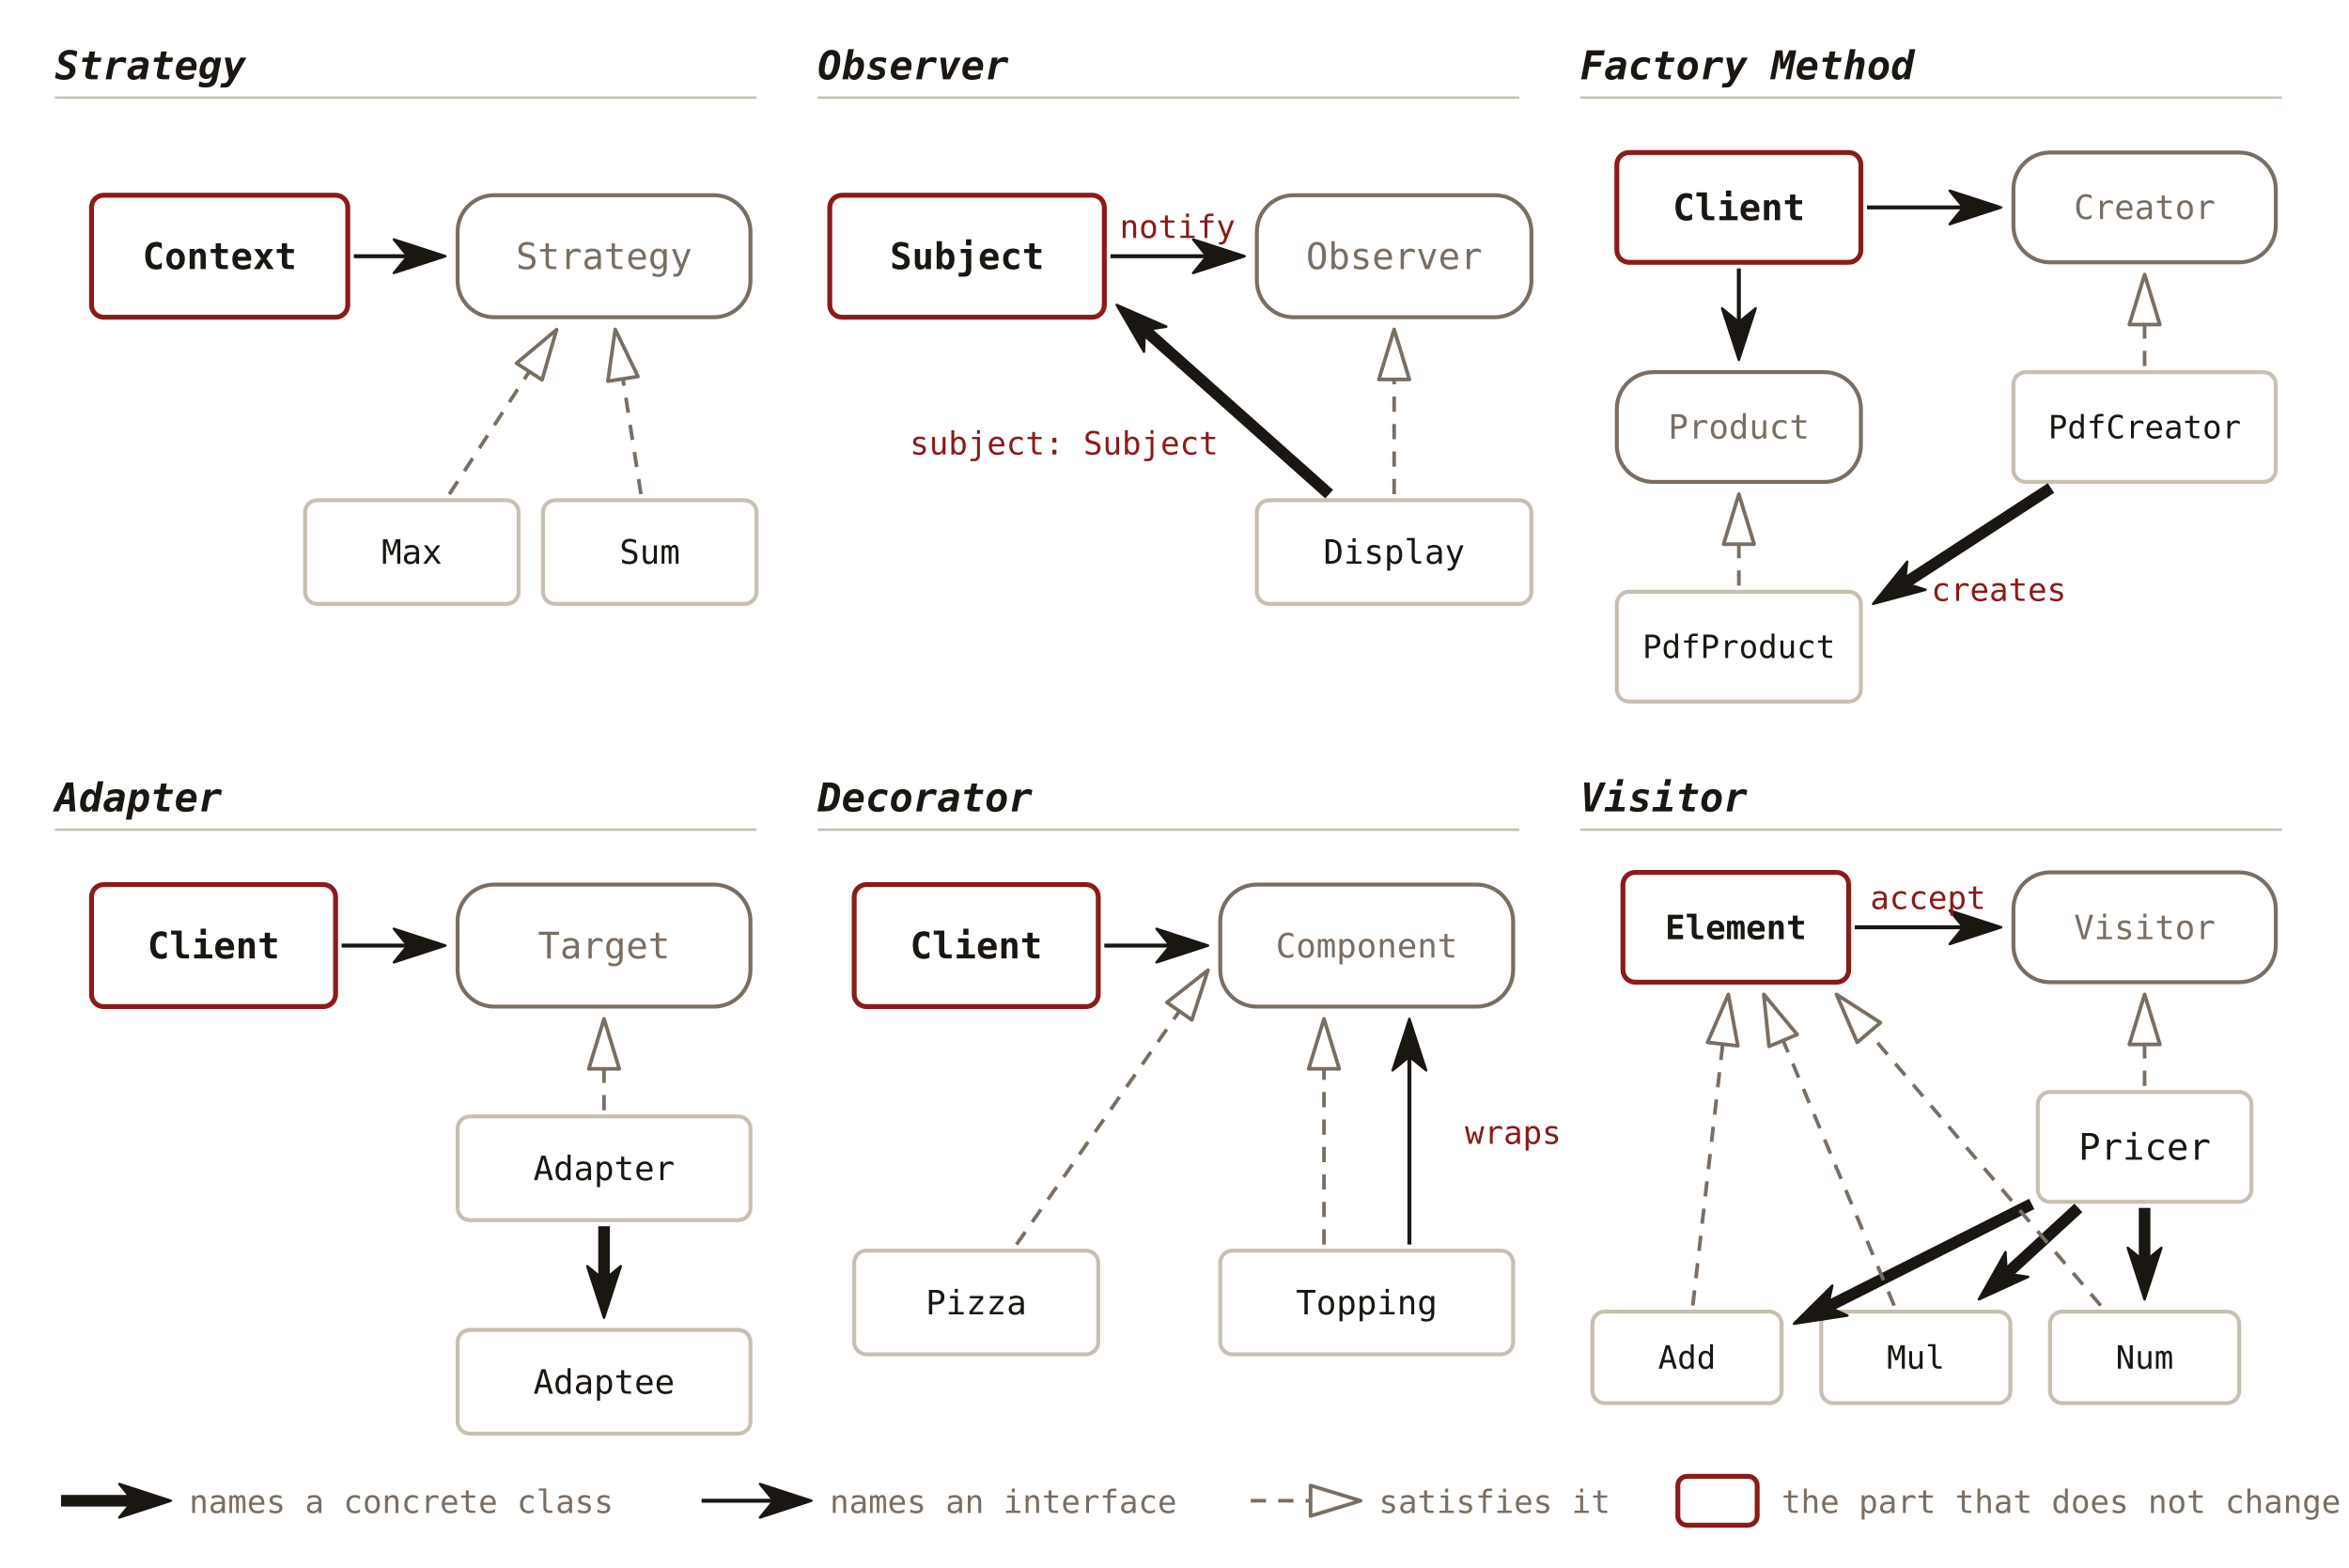
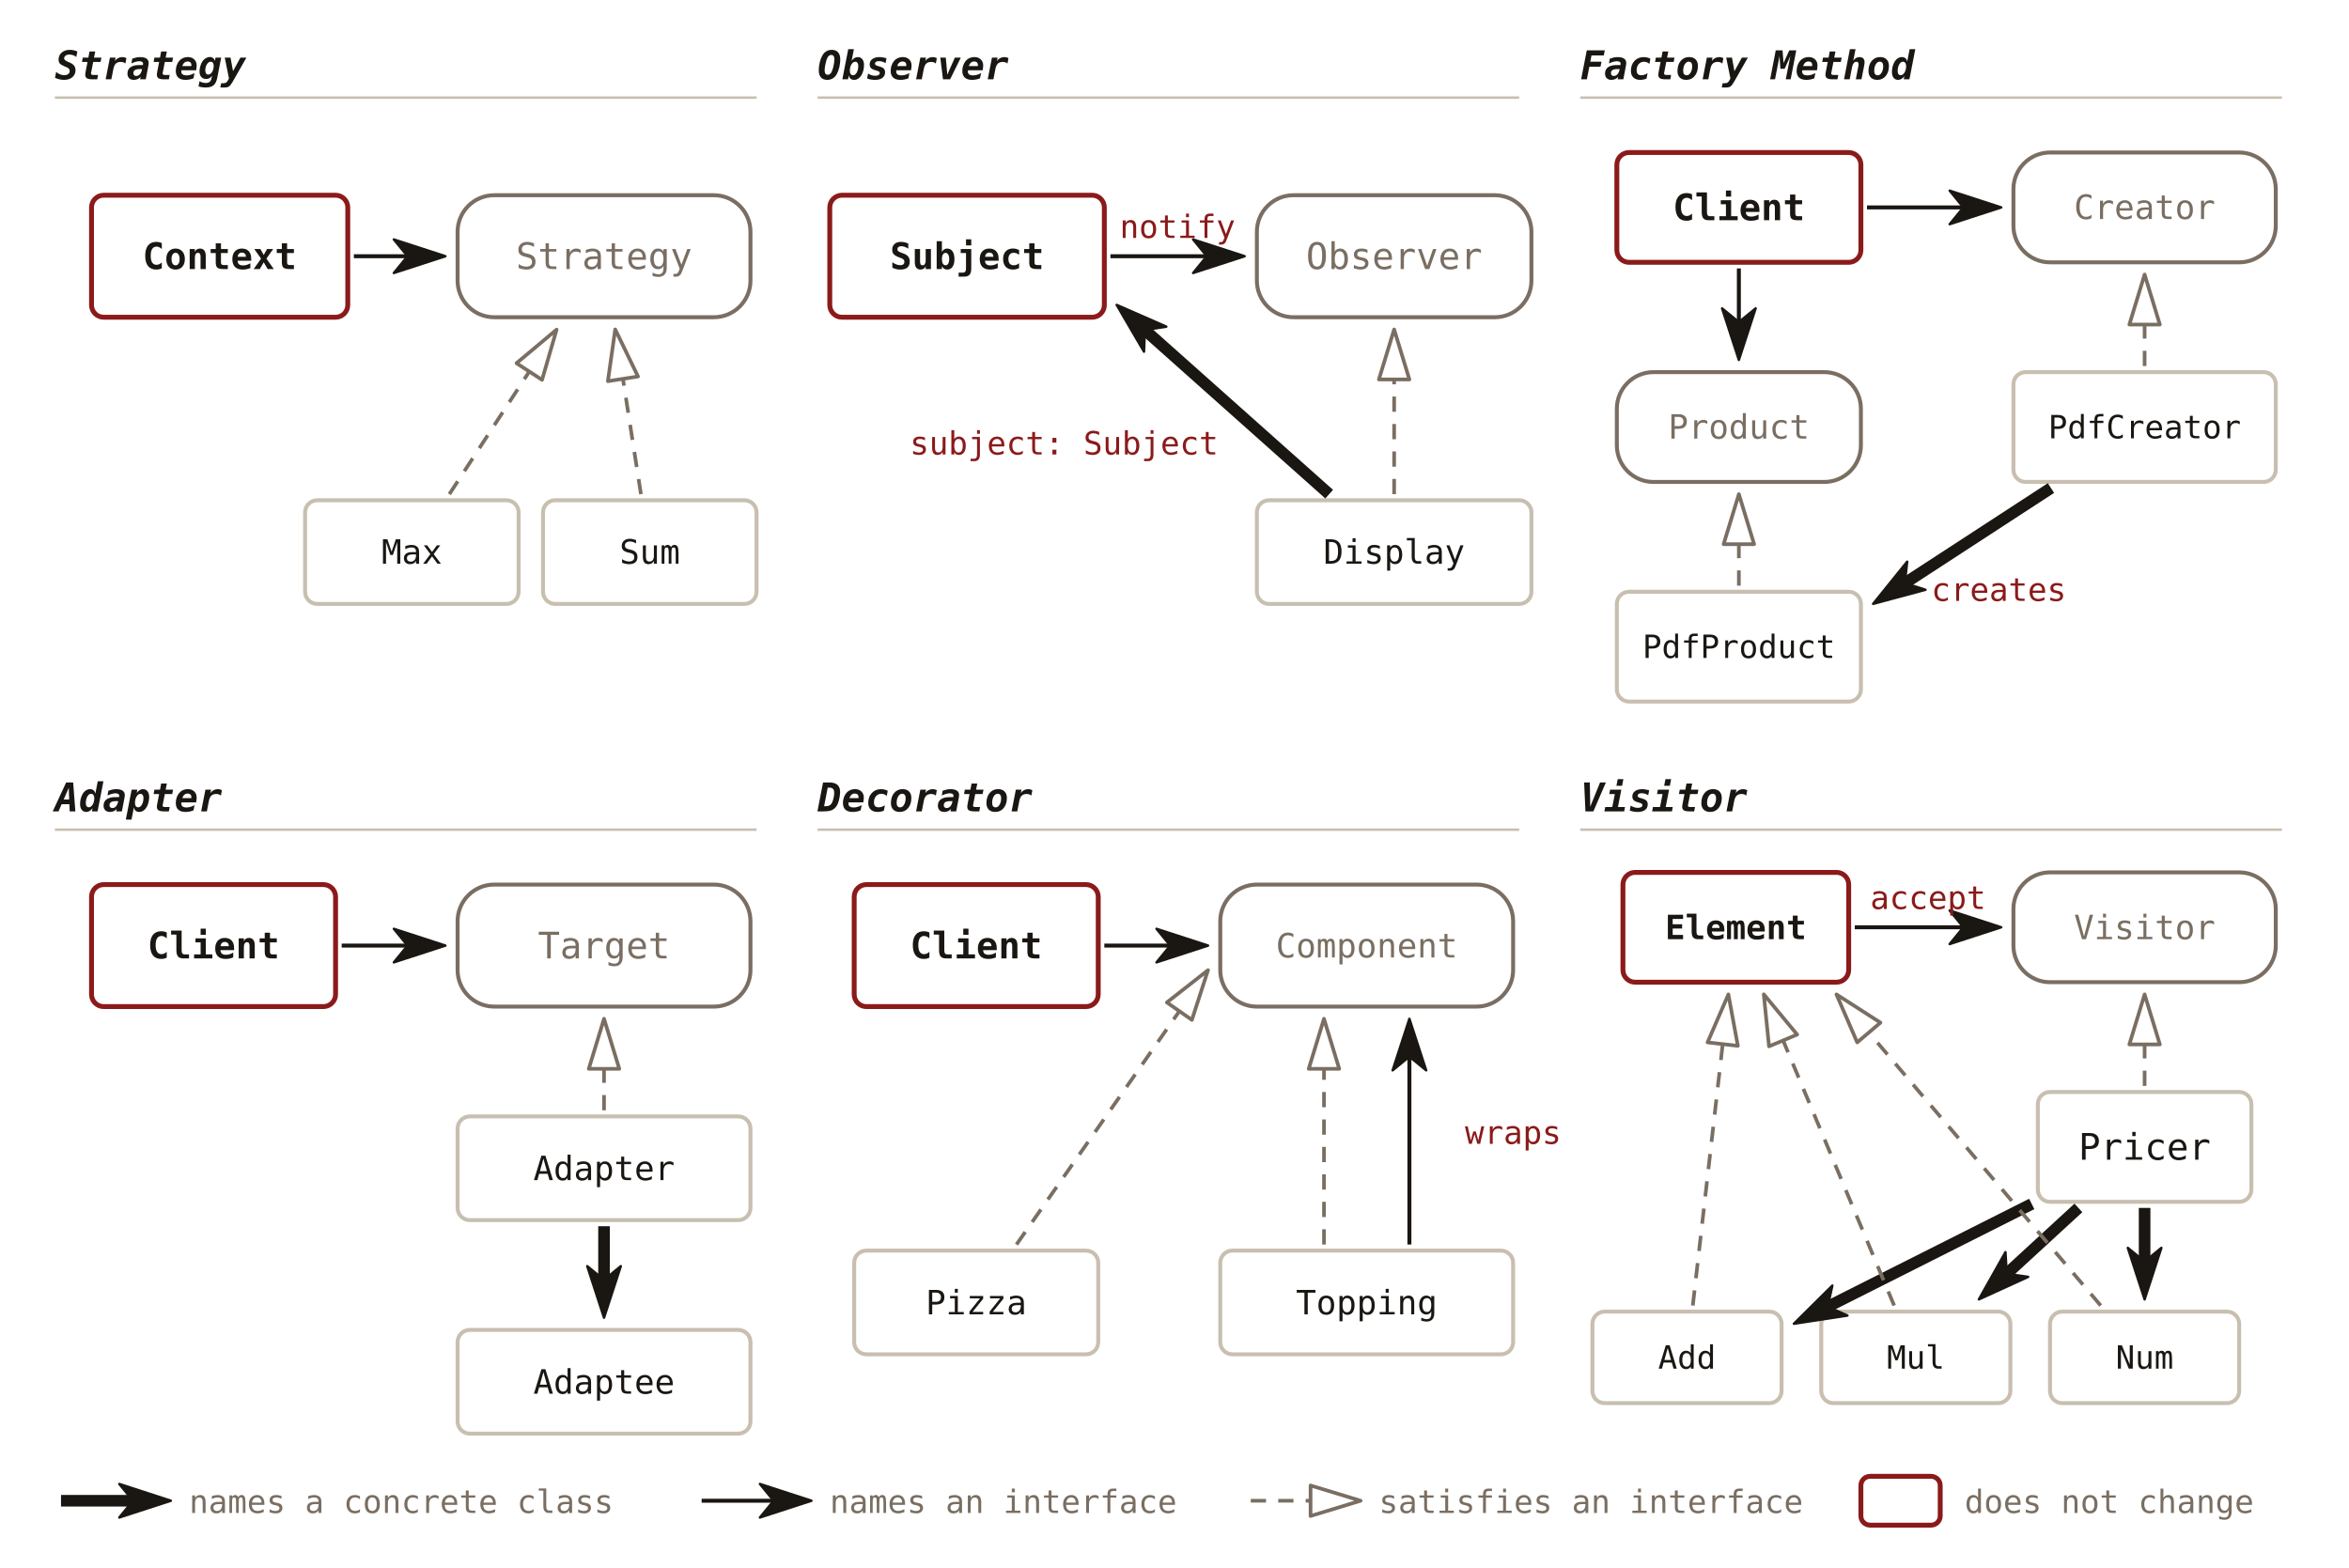
<svg xmlns="http://www.w3.org/2000/svg" viewBox="0 0 770 514" font-family="'JetBrains Mono', Consolas, monospace">
  <defs>
    <marker id="gl-solid" viewBox="0 0 18 12" refX="5" refY="6" markerWidth="18" markerHeight="12" orient="auto" markerUnits="userSpaceOnUse">
      <path d="M0.5,0.5 L17.4,6 L0.5,11.5 L5,6 Z" fill="#1a1612" stroke="#1a1612" stroke-width="0.8" stroke-linejoin="round" />
    </marker>
    <marker id="gl-hollow" viewBox="0 0 18 12" refX="1" refY="6" markerWidth="18" markerHeight="12" orient="auto" markerUnits="userSpaceOnUse">
      <path d="M1,1 L17.4,6 L1,11 Z" fill="none" stroke="#1a1612" stroke-width="1.2" stroke-linejoin="round" />
    </marker>
    <marker id="gl-hollow-muted" viewBox="0 0 18 12" refX="1" refY="6" markerWidth="18" markerHeight="12" orient="auto" markerUnits="userSpaceOnUse">
      <path d="M1,1 L17.4,6 L1,11 Z" fill="none" stroke="#7a6e62" stroke-width="1.2" stroke-linejoin="round" />
    </marker>
  </defs>
  <text x="18" y="26" font-size="13" font-weight="bold" font-style="italic" fill="#1a1612" text-anchor="start">Strategy</text>
  <line x1="18" y1="32" x2="248" y2="32" stroke="#c8bfb0" stroke-width="0.8" />
  <rect x="30" y="64" width="84" height="40" fill="none" stroke="#8b1a1a" stroke-width="1.6" rx="4" />
  <text x="72.0" y="88.2" font-size="12" font-weight="bold" fill="#1a1612" text-anchor="middle">Context</text>
  <rect x="150" y="64" width="96" height="40" fill="none" stroke="#7a6e62" stroke-width="1.3" rx="12" />
  <text x="198.0" y="88.2" font-size="12" fill="#7a6e62" text-anchor="middle">Strategy</text>
  <rect x="100" y="164" width="70" height="34" fill="none" stroke="#c8bfb0" stroke-width="1.3" rx="4" />
  <text x="135.0" y="184.8" font-size="11" fill="#1a1612" text-anchor="middle">Max</text>
  <rect x="178" y="164" width="70" height="34" fill="none" stroke="#c8bfb0" stroke-width="1.3" rx="4" />
  <text x="213.0" y="184.8" font-size="11" fill="#1a1612" text-anchor="middle">Sum</text>
  <line x1="116.0" y1="84.0" x2="133.6" y2="84.0" stroke="#1a1612" stroke-width="1.3" marker-end="url(#gl-solid)" />
  <line x1="147.3" y1="162.0" x2="173.5" y2="121.8" stroke="#7a6e62" stroke-width="1.2" stroke-dasharray="5,4" marker-end="url(#gl-hollow-muted)" />
  <line x1="210.1" y1="162.0" x2="204.2" y2="124.2" stroke="#7a6e62" stroke-width="1.2" stroke-dasharray="5,4" marker-end="url(#gl-hollow-muted)" />
  <text x="268" y="26" font-size="13" font-weight="bold" font-style="italic" fill="#1a1612" text-anchor="start">Observer</text>
  <line x1="268" y1="32" x2="498" y2="32" stroke="#c8bfb0" stroke-width="0.8" />
  <rect x="272" y="64" width="90" height="40" fill="none" stroke="#8b1a1a" stroke-width="1.6" rx="4" />
  <text x="317.0" y="88.2" font-size="12" font-weight="bold" fill="#1a1612" text-anchor="middle">Subject</text>
  <rect x="412" y="64" width="90" height="40" fill="none" stroke="#7a6e62" stroke-width="1.3" rx="12" />
  <text x="457.0" y="88.2" font-size="12" fill="#7a6e62" text-anchor="middle">Observer</text>
  <rect x="412" y="164" width="90" height="34" fill="none" stroke="#c8bfb0" stroke-width="1.3" rx="4" />
  <text x="457.0" y="184.8" font-size="11" fill="#1a1612" text-anchor="middle">Display</text>
  <line x1="364.0" y1="84.0" x2="395.6" y2="84.0" stroke="#1a1612" stroke-width="1.3" marker-end="url(#gl-solid)" />
  <text x="386.0" y="78.0" font-size="10.5" fill="#8b1a1a" text-anchor="middle">notify</text>
  <line x1="457.0" y1="162.0" x2="457.0" y2="124.4" stroke="#7a6e62" stroke-width="1.2" stroke-dasharray="5,4" marker-end="url(#gl-hollow-muted)" />
  <line x1="435.7" y1="162.0" x2="375.3" y2="108.2" stroke="#1a1612" stroke-width="3.8" marker-end="url(#gl-solid)" />
  <text x="348.8" y="149.0" font-size="10.5" fill="#8b1a1a" text-anchor="middle">subject: Subject</text>
  <text x="518" y="26" font-size="13" font-weight="bold" font-style="italic" fill="#1a1612" text-anchor="start">Factory Method</text>
  <line x1="518" y1="32" x2="748" y2="32" stroke="#c8bfb0" stroke-width="0.8" />
  <rect x="530" y="50" width="80" height="36" fill="none" stroke="#8b1a1a" stroke-width="1.6" rx="4" />
  <text x="570.0" y="72.2" font-size="12" font-weight="bold" fill="#1a1612" text-anchor="middle">Client</text>
  <rect x="660" y="50" width="86" height="36" fill="none" stroke="#7a6e62" stroke-width="1.3" rx="12" />
  <text x="703.0" y="71.8" font-size="11" fill="#7a6e62" text-anchor="middle">Creator</text>
  <rect x="530" y="122" width="80" height="36" fill="none" stroke="#7a6e62" stroke-width="1.3" rx="12" />
  <text x="570.0" y="143.8" font-size="11" fill="#7a6e62" text-anchor="middle">Product</text>
  <rect x="660" y="122" width="86" height="36" fill="none" stroke="#c8bfb0" stroke-width="1.3" rx="4" />
  <text x="703.0" y="143.7" font-size="10.5" fill="#1a1612" text-anchor="middle">PdfCreator</text>
  <rect x="530" y="194" width="80" height="36" fill="none" stroke="#c8bfb0" stroke-width="1.3" rx="4" />
  <text x="570.0" y="215.7" font-size="10.5" fill="#1a1612" text-anchor="middle">PdfProduct</text>
  <line x1="612.0" y1="68.0" x2="643.6" y2="68.0" stroke="#1a1612" stroke-width="1.3" marker-end="url(#gl-solid)" />
  <line x1="570.0" y1="88.0" x2="570.0" y2="105.6" stroke="#1a1612" stroke-width="1.3" marker-end="url(#gl-solid)" />
  <line x1="703.0" y1="120.0" x2="703.0" y2="106.4" stroke="#7a6e62" stroke-width="1.2" stroke-dasharray="5,4" marker-end="url(#gl-hollow-muted)" />
  <line x1="570.0" y1="192.0" x2="570.0" y2="178.4" stroke="#7a6e62" stroke-width="1.2" stroke-dasharray="5,4" marker-end="url(#gl-hollow-muted)" />
  <line x1="672.3" y1="160.0" x2="624.4" y2="191.2" stroke="#1a1612" stroke-width="3.8" marker-end="url(#gl-solid)" />
  <text x="655.2" y="197.0" font-size="10.5" fill="#8b1a1a" text-anchor="middle">creates</text>
  <text x="18" y="266" font-size="13" font-weight="bold" font-style="italic" fill="#1a1612" text-anchor="start">Adapter</text>
  <line x1="18" y1="272" x2="248" y2="272" stroke="#c8bfb0" stroke-width="0.8" />
  <rect x="30" y="290" width="80" height="40" fill="none" stroke="#8b1a1a" stroke-width="1.6" rx="4" />
  <text x="70.0" y="314.2" font-size="12" font-weight="bold" fill="#1a1612" text-anchor="middle">Client</text>
  <rect x="150" y="290" width="96" height="40" fill="none" stroke="#7a6e62" stroke-width="1.3" rx="12" />
  <text x="198.0" y="314.2" font-size="12" fill="#7a6e62" text-anchor="middle">Target</text>
  <rect x="150" y="366" width="96" height="34" fill="none" stroke="#c8bfb0" stroke-width="1.3" rx="4" />
  <text x="198.0" y="386.9" font-size="11" fill="#1a1612" text-anchor="middle">Adapter</text>
  <rect x="150" y="436" width="96" height="34" fill="none" stroke="#c8bfb0" stroke-width="1.3" rx="4" />
  <text x="198.0" y="456.9" font-size="11" fill="#1a1612" text-anchor="middle">Adaptee</text>
  <line x1="112.0" y1="310.0" x2="133.6" y2="310.0" stroke="#1a1612" stroke-width="1.3" marker-end="url(#gl-solid)" />
  <line x1="198.0" y1="364.0" x2="198.0" y2="350.4" stroke="#7a6e62" stroke-width="1.2" stroke-dasharray="5,4" marker-end="url(#gl-hollow-muted)" />
  <line x1="198.0" y1="402.0" x2="198.0" y2="419.6" stroke="#1a1612" stroke-width="3.8" marker-end="url(#gl-solid)" />
  <text x="268" y="266" font-size="13" font-weight="bold" font-style="italic" fill="#1a1612" text-anchor="start">Decorator</text>
  <line x1="268" y1="272" x2="498" y2="272" stroke="#c8bfb0" stroke-width="0.8" />
  <rect x="280" y="290" width="80" height="40" fill="none" stroke="#8b1a1a" stroke-width="1.6" rx="4" />
  <text x="320.0" y="314.2" font-size="12" font-weight="bold" fill="#1a1612" text-anchor="middle">Client</text>
  <rect x="400" y="290" width="96" height="40" fill="none" stroke="#7a6e62" stroke-width="1.3" rx="12" />
  <text x="448.0" y="313.9" font-size="11" fill="#7a6e62" text-anchor="middle">Component</text>
  <rect x="280" y="410" width="80" height="34" fill="none" stroke="#c8bfb0" stroke-width="1.3" rx="4" />
  <text x="320.0" y="430.9" font-size="11" fill="#1a1612" text-anchor="middle">Pizza</text>
  <rect x="400" y="410" width="96" height="34" fill="none" stroke="#c8bfb0" stroke-width="1.3" rx="4" />
  <text x="448.0" y="430.9" font-size="11" fill="#1a1612" text-anchor="middle">Topping</text>
  <line x1="362.0" y1="310.0" x2="383.6" y2="310.0" stroke="#1a1612" stroke-width="1.3" marker-end="url(#gl-solid)" />
  <line x1="333.2" y1="408.0" x2="386.6" y2="331.5" stroke="#7a6e62" stroke-width="1.2" stroke-dasharray="5,4" marker-end="url(#gl-hollow-muted)" />
  <line x1="434.0" y1="408.0" x2="434.0" y2="350.4" stroke="#7a6e62" stroke-width="1.2" stroke-dasharray="5,4" marker-end="url(#gl-hollow-muted)" />
  <line x1="462.0" y1="408.0" x2="462.0" y2="346.4" stroke="#1a1612" stroke-width="1.3" marker-end="url(#gl-solid)" />
  <text x="496.0" y="375.0" font-size="10.5" fill="#8b1a1a" text-anchor="middle">wraps</text>
  <text x="518" y="266" font-size="13" font-weight="bold" font-style="italic" fill="#1a1612" text-anchor="start">Visitor</text>
  <line x1="518" y1="272" x2="748" y2="272" stroke="#c8bfb0" stroke-width="0.8" />
  <rect x="532" y="286" width="74" height="36" fill="none" stroke="#8b1a1a" stroke-width="1.6" rx="4" />
  <text x="569.0" y="307.9" font-size="11" font-weight="bold" fill="#1a1612" text-anchor="middle">Element</text>
  <rect x="660" y="286" width="86" height="36" fill="none" stroke="#7a6e62" stroke-width="1.3" rx="12" />
  <text x="703.0" y="307.9" font-size="11" fill="#7a6e62" text-anchor="middle">Visitor</text>
  <rect x="668" y="358" width="70" height="36" fill="none" stroke="#c8bfb0" stroke-width="1.3" rx="4" />
  <text x="703.0" y="380.2" font-size="12" fill="#1a1612" text-anchor="middle">Pricer</text>
  <rect x="522" y="430" width="62" height="30" fill="none" stroke="#c8bfb0" stroke-width="1.3" rx="4" />
  <text x="553.0" y="448.7" font-size="10.5" fill="#1a1612" text-anchor="middle">Add</text>
  <rect x="597" y="430" width="62" height="30" fill="none" stroke="#c8bfb0" stroke-width="1.3" rx="4" />
  <text x="628.0" y="448.7" font-size="10.5" fill="#1a1612" text-anchor="middle">Mul</text>
  <rect x="672" y="430" width="62" height="30" fill="none" stroke="#c8bfb0" stroke-width="1.3" rx="4" />
  <text x="703.0" y="448.7" font-size="10.5" fill="#1a1612" text-anchor="middle">Num</text>
  <line x1="608.0" y1="304.0" x2="643.6" y2="304.0" stroke="#1a1612" stroke-width="1.3" marker-end="url(#gl-solid)" />
  <text x="632.0" y="298.0" font-size="10.5" fill="#8b1a1a" text-anchor="middle">accept</text>
  <line x1="703.0" y1="356.0" x2="703.0" y2="342.4" stroke="#7a6e62" stroke-width="1.2" stroke-dasharray="5,4" marker-end="url(#gl-hollow-muted)" />
  <line x1="554.9" y1="428.0" x2="564.7" y2="342.3" stroke="#7a6e62" stroke-width="1.2" stroke-dasharray="5,4" marker-end="url(#gl-hollow-muted)" />
  <line x1="666.0" y1="394.7" x2="599.1" y2="428.4" stroke="#1a1612" stroke-width="3.8" marker-end="url(#gl-solid)" />
  <line x1="620.9" y1="428.0" x2="584.5" y2="341.1" stroke="#7a6e62" stroke-width="1.2" stroke-dasharray="5,4" marker-end="url(#gl-hollow-muted)" />
  <line x1="681.3" y1="396.0" x2="657.8" y2="417.6" stroke="#1a1612" stroke-width="3.8" marker-end="url(#gl-solid)" />
  <line x1="688.6" y1="428.0" x2="612.6" y2="338.5" stroke="#7a6e62" stroke-width="1.2" stroke-dasharray="5,4" marker-end="url(#gl-hollow-muted)" />
  <line x1="703.0" y1="396.0" x2="703.0" y2="413.6" stroke="#1a1612" stroke-width="3.8" marker-end="url(#gl-solid)" />
  <line class="legend" x1="20" y1="492" x2="43.6" y2="492" stroke="#1a1612" stroke-width="3.8" marker-end="url(#gl-solid)" />
  <text x="62" y="496" font-size="10.5" fill="#7a6e62" text-anchor="start">names a concrete class</text>
  <line class="legend" x1="230" y1="492" x2="253.6" y2="492" stroke="#1a1612" stroke-width="1.3" marker-end="url(#gl-solid)" />
  <text x="272" y="496" font-size="10.5" fill="#7a6e62" text-anchor="start">names an interface</text>
  <line class="legend" x1="410" y1="492" x2="429.6" y2="492" stroke="#7a6e62" stroke-width="1.2" stroke-dasharray="5,4" marker-end="url(#gl-hollow-muted)" />
-   <text x="452" y="496" font-size="10.5" fill="#7a6e62" text-anchor="start">satisfies it</text>
-   <rect x="550" y="484" width="26" height="16" fill="none" stroke="#8b1a1a" stroke-width="1.6" rx="3" />
-   <text x="584" y="496" font-size="10.5" fill="#7a6e62" text-anchor="start">the part that does not change</text>
+   <text x="452" y="496" font-size="10.5" fill="#7a6e62" text-anchor="start">satisfies an interface</text>
+   <rect x="610" y="484" width="26" height="16" fill="none" stroke="#8b1a1a" stroke-width="1.6" rx="3" />
+   <text x="644" y="496" font-size="10.5" fill="#7a6e62" text-anchor="start">does not change</text>
</svg>
